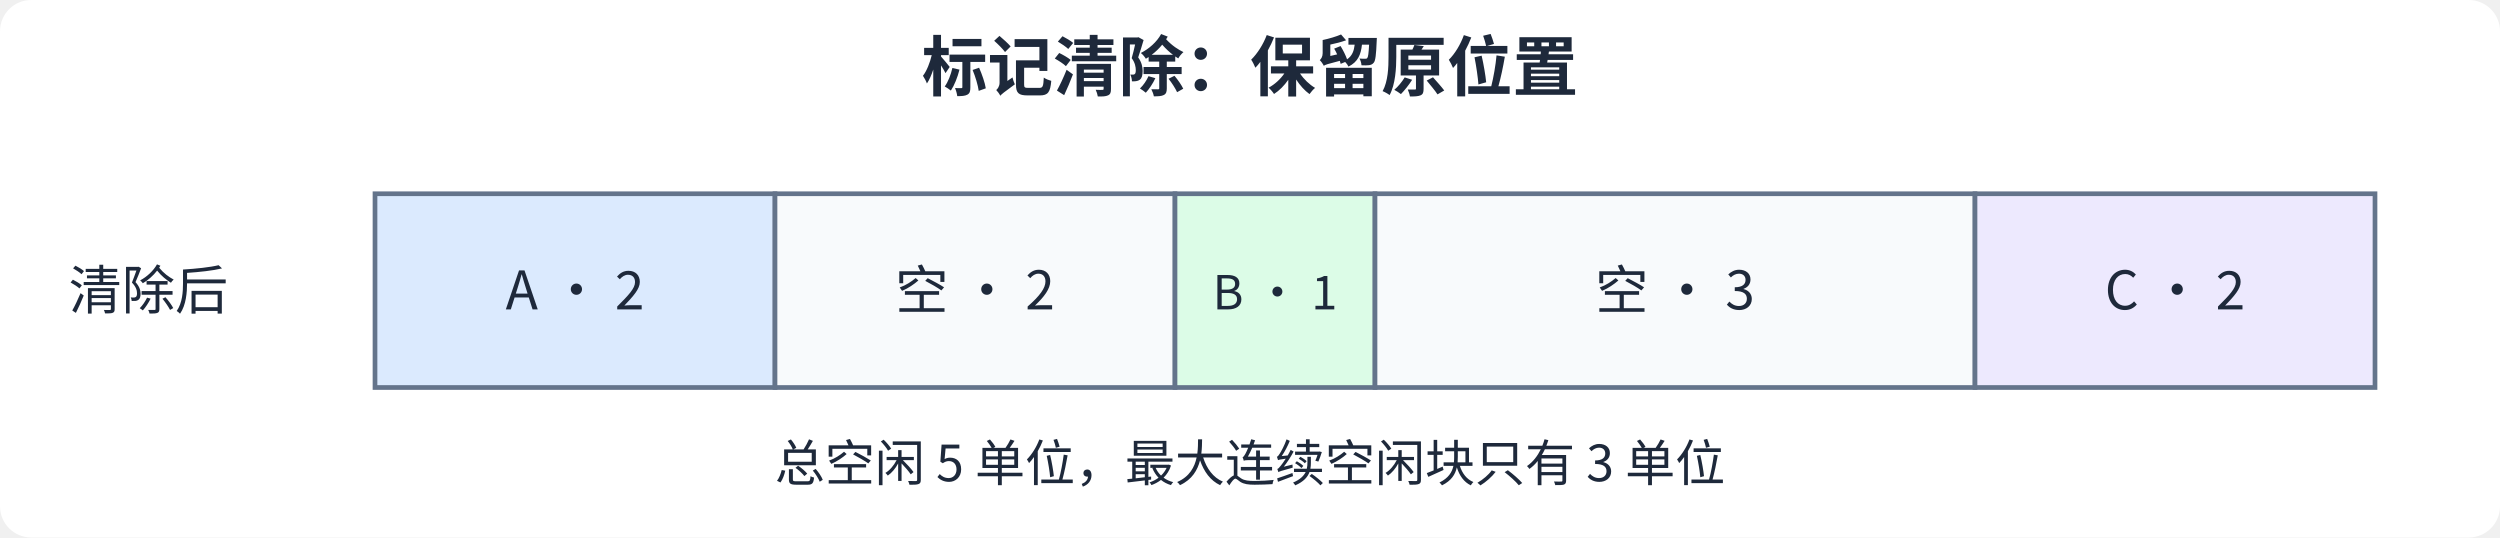
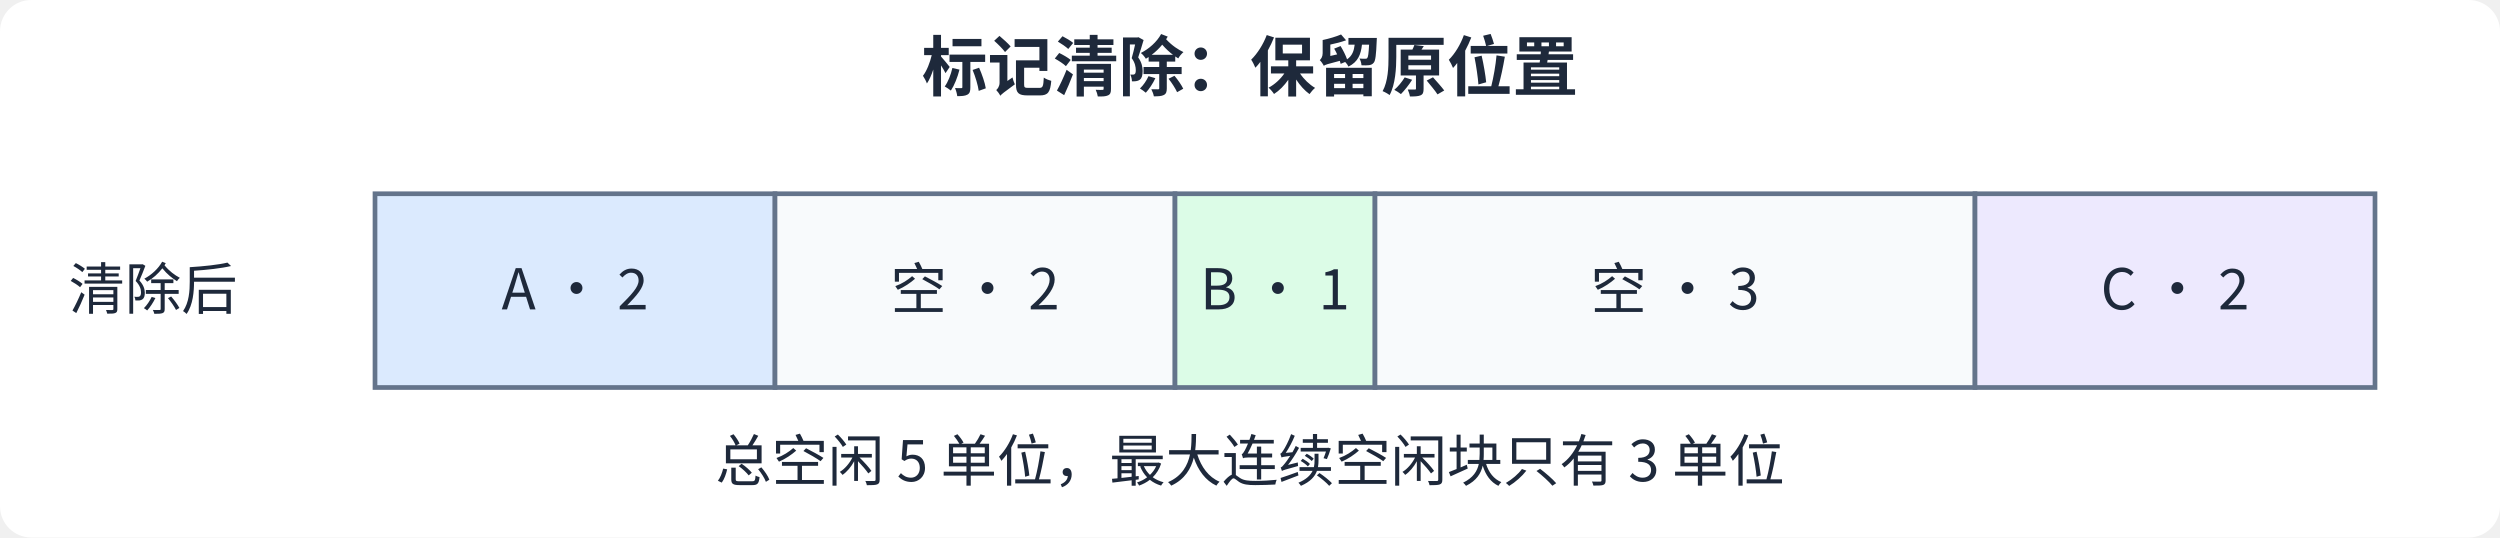
<svg xmlns="http://www.w3.org/2000/svg" width="800" height="172" viewBox="0 0 800 172" role="img" aria-labelledby="title desc">
  <defs>
    <marker id="arrow" viewBox="0 0 10 10" refX="9" refY="5" markerWidth="7" markerHeight="7" orient="auto-start-reverse">
      <path d="M0 0 L10 5 L0 10 Z" fill="#475569" />
    </marker>
  </defs>
  <style>text{font-family:"Microsoft YaHei","Noto Sans CJK SC",Arial,sans-serif;fill:#1e293b} .edge{fill:none;stroke:#475569;stroke-width:2;marker-end:url(#arrow)}</style>
  <rect width="800" height="172" rx="10" fill="#fff" />
  <text x="400" y="29" text-anchor="middle" font-size="21" font-weight="bold">标记清除：保留原位置</text>
-   <text x="22" y="99" text-anchor="start" font-size="17" font-weight="normal">清除后</text>
+   <text x="22" y="99" text-anchor="start" font-size="18" font-weight="normal">清除后</text>
  <rect x="120" y="62" width="128" height="62" rx="0" fill="#dbeafe" stroke="#64748b" stroke-width="1.5" />
-   <text x="184.0" y="99" text-anchor="middle" font-size="17" font-weight="normal">A · 2</text>
+   <text x="184.0" y="99" text-anchor="middle" font-size="18" font-weight="normal">A · 2</text>
  <rect x="248" y="62" width="128" height="62" rx="0" fill="#f8fafc" stroke="#64748b" stroke-width="1.5" />
-   <text x="312.0" y="99" text-anchor="middle" font-size="17" font-weight="normal">空 · 2</text>
+   <text x="312.0" y="99" text-anchor="middle" font-size="18" font-weight="normal">空 · 2</text>
  <rect x="376" y="62" width="64" height="62" rx="0" fill="#dcfce7" stroke="#64748b" stroke-width="1.5" />
-   <text x="408.0" y="99" text-anchor="middle" font-size="15" font-weight="normal">B · 1</text>
+   <text x="408.0" y="99" text-anchor="middle" font-size="18" font-weight="normal">B · 1</text>
  <rect x="440" y="62" width="192" height="62" rx="0" fill="#f8fafc" stroke="#64748b" stroke-width="1.5" />
-   <text x="536.0" y="99" text-anchor="middle" font-size="17" font-weight="normal">空 · 3</text>
+   <text x="536.0" y="99" text-anchor="middle" font-size="18" font-weight="normal">空 · 3</text>
  <rect x="632" y="62" width="128" height="62" rx="0" fill="#ede9fe" stroke="#64748b" stroke-width="1.5" />
-   <text x="696.0" y="99" text-anchor="middle" font-size="17" font-weight="normal">C · 2</text>
-   <text x="400" y="154" text-anchor="middle" font-size="16" font-weight="normal">总空闲 5 单位，最大连续空闲块只有 3 单位</text>
+   <text x="696.0" y="99" text-anchor="middle" font-size="18" font-weight="normal">C · 2</text>
+   <text x="400" y="154" text-anchor="middle" font-size="18" font-weight="normal">总空闲 5 单位，最大连续空闲块只有 3 单位</text>
</svg>
